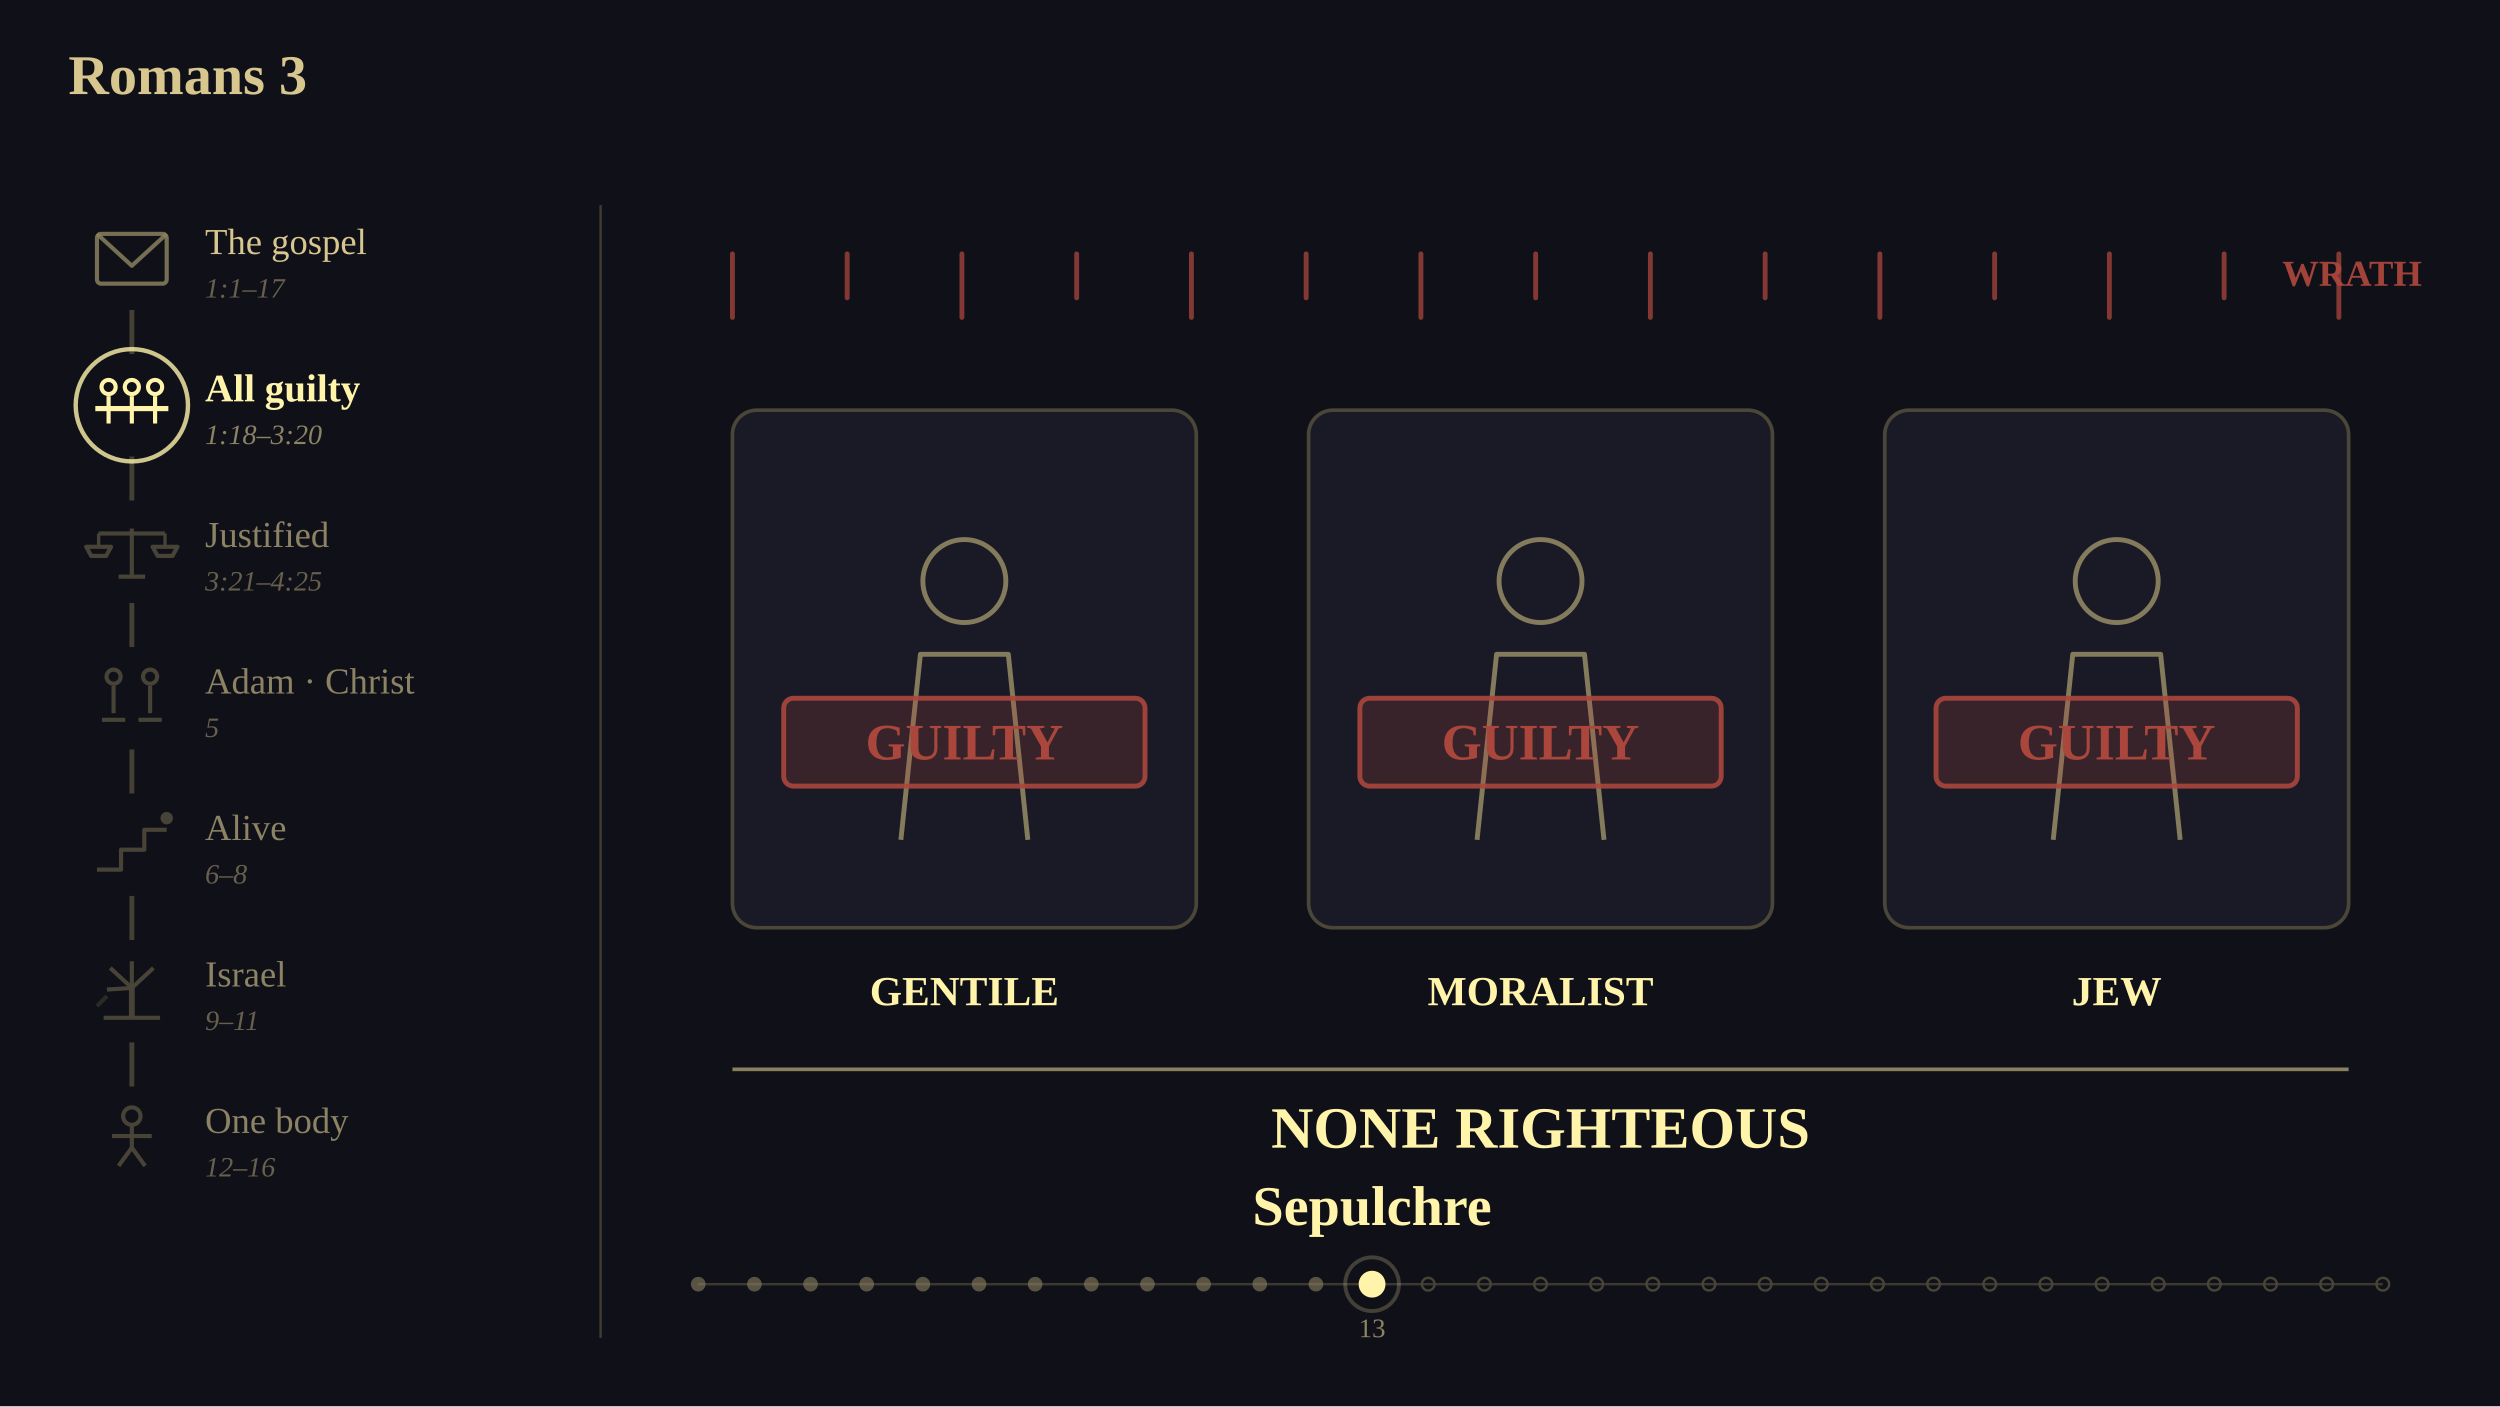
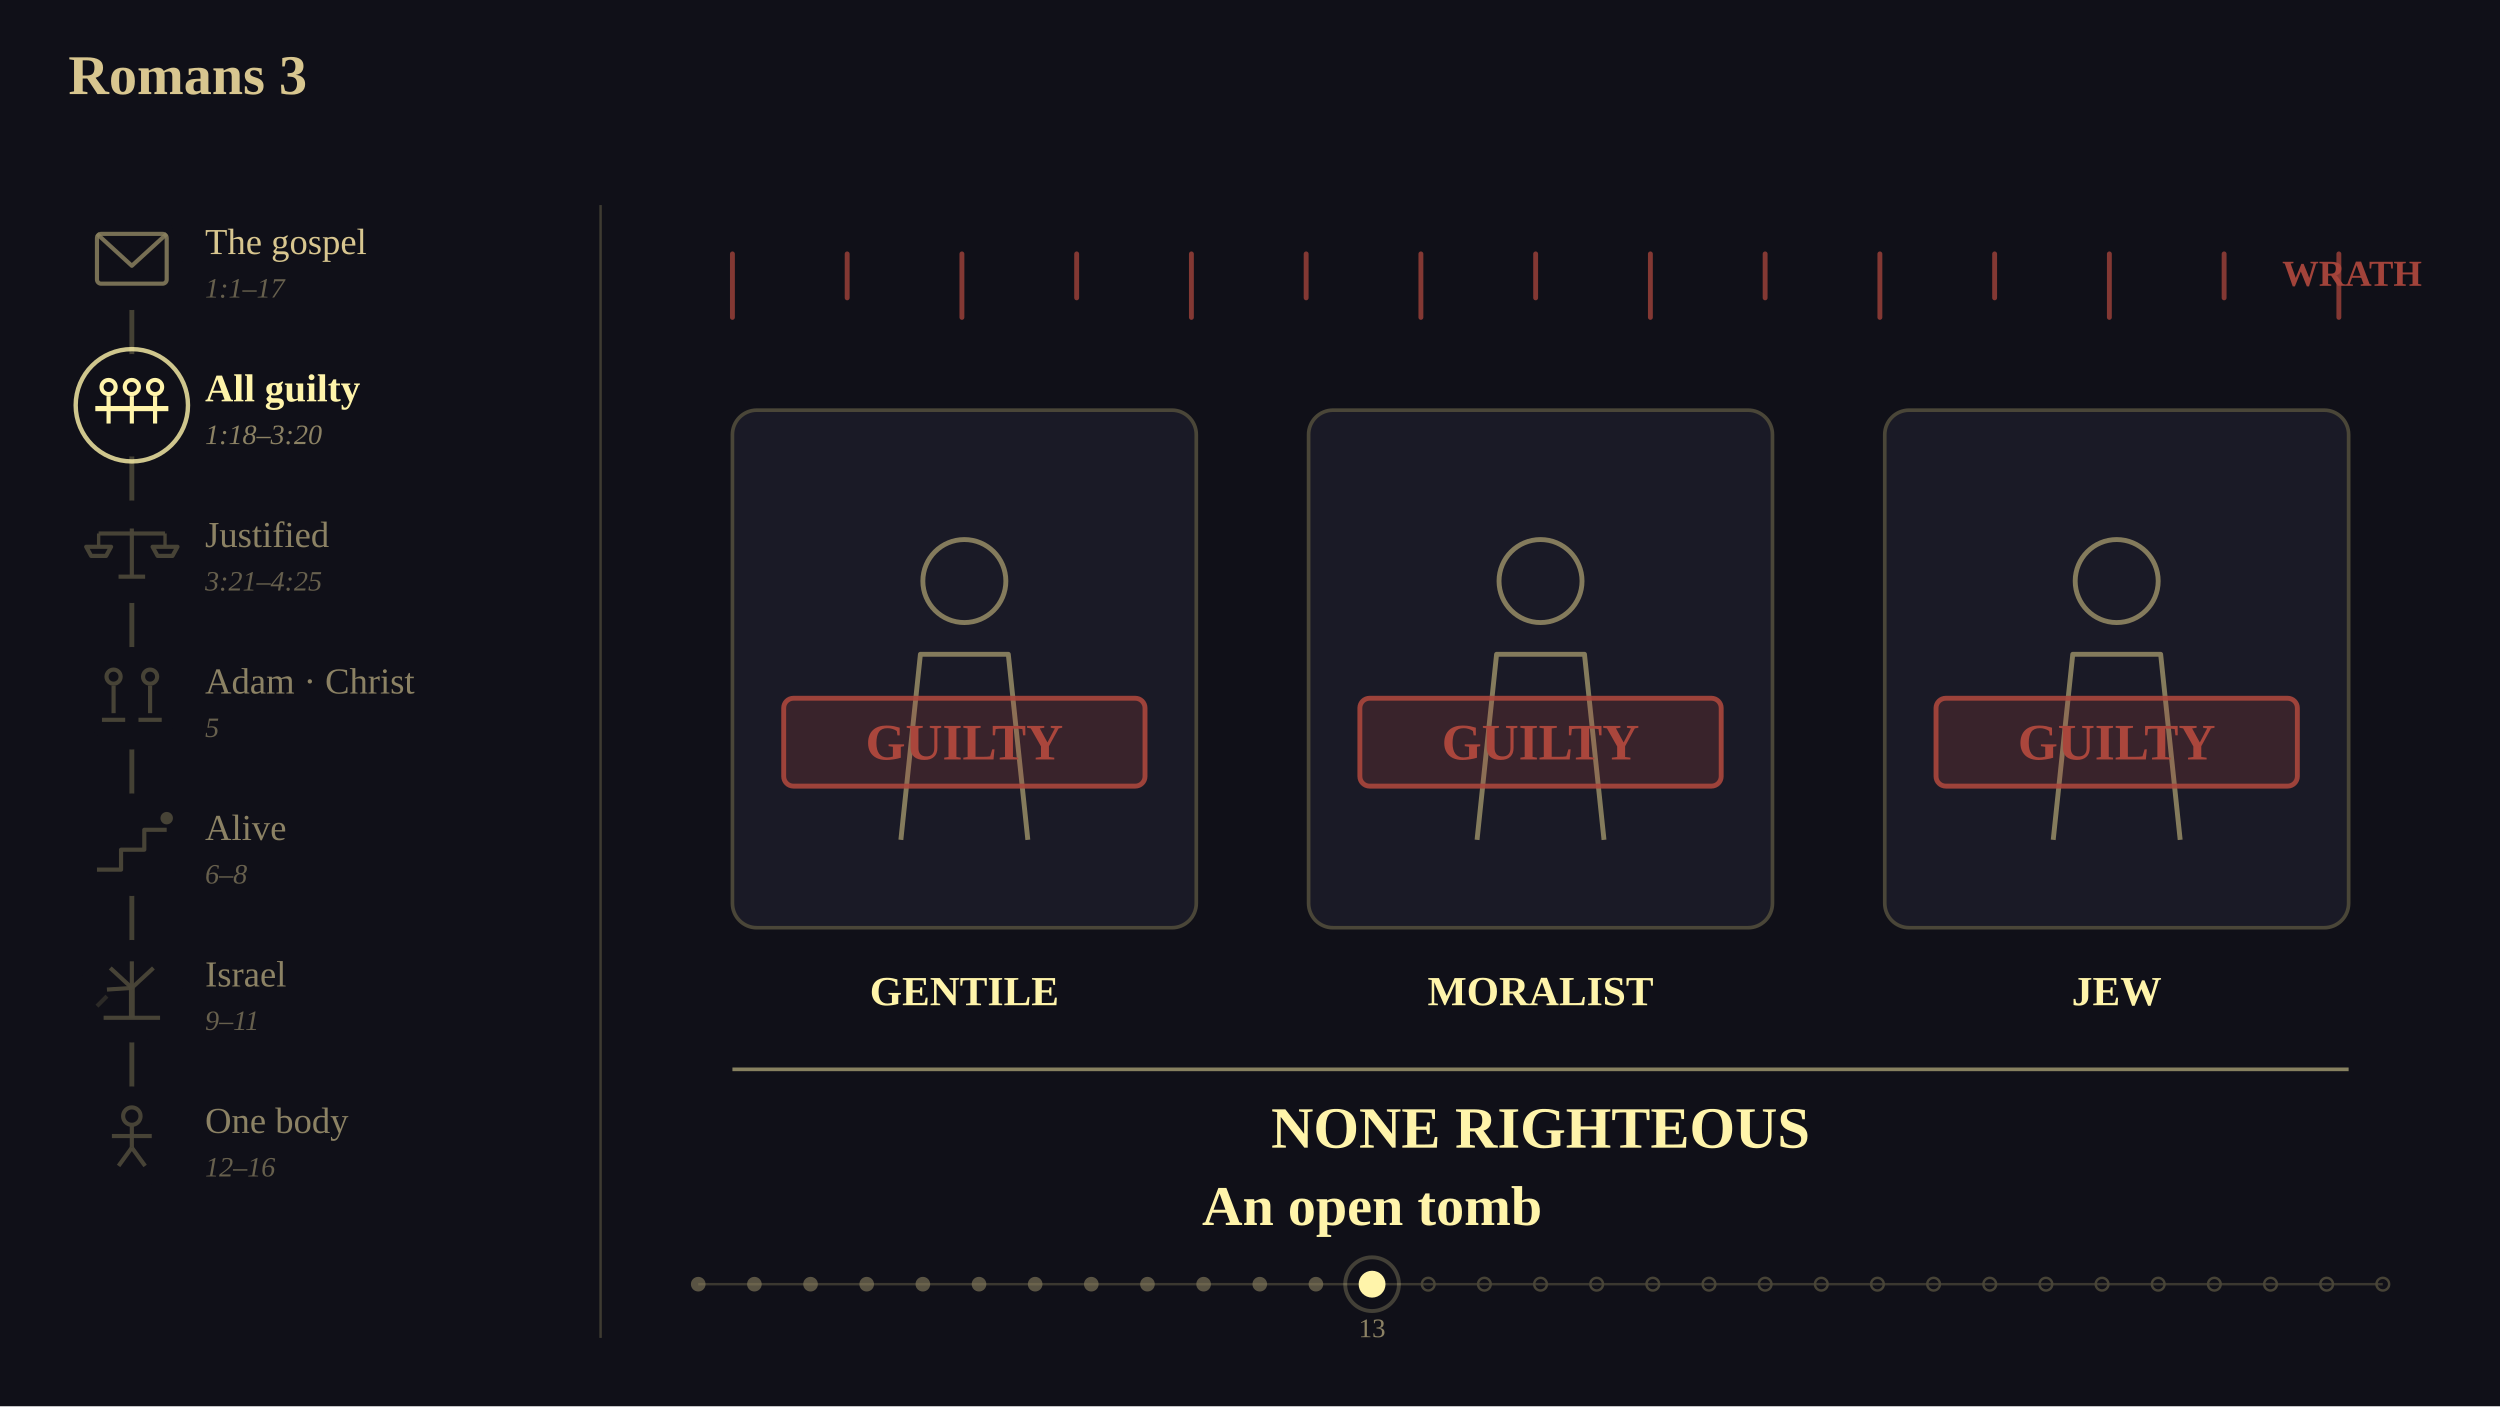
<svg xmlns="http://www.w3.org/2000/svg" viewBox="0 0 1024 576" width="1024" height="576" font-family="Georgia, 'Times New Roman', serif">
  <rect x="0" y="0" width="1024" height="576" fill="rgb(16,16,24)" />
  <text x="28" y="24" font-size="23" text-anchor="start" dominant-baseline="text-before-edge" fill="rgb(216,198,143)" font-family="Georgia, 'Times New Roman', serif" font-weight="bold">Romans 3</text>
  <line x1="54" y1="106" x2="54" y2="466" stroke="rgb(74,70,56)" stroke-width="2" stroke-opacity="0.898" />
  <circle cx="54" cy="106" r="21" fill="rgb(16,16,24)" />
  <rect x="39.72" y="95.8" width="28.56" height="20.4" rx="1.7" fill="none" stroke="rgb(138,129,95)" stroke-width="1.7" stroke-opacity="0.847" />
  <polyline points="39.72,95.8 54,108.86 68.28,95.8" stroke-linejoin="round" fill="none" stroke="rgb(138,129,95)" stroke-width="1.7" stroke-opacity="0.847" />
  <text x="84" y="99" font-size="15" text-anchor="start" dominant-baseline="central" fill="rgb(216,198,143)" font-family="Georgia, 'Times New Roman', serif">The gospel</text>
  <text x="84" y="118" font-size="11.5" text-anchor="start" dominant-baseline="central" fill="rgb(140,130,100)" font-family="Georgia, 'Times New Roman', serif" fill-opacity="0.698" font-style="italic">1:1–17</text>
  <circle cx="54" cy="166" r="21" fill="rgb(16,16,24)" />
  <circle cx="44.48" cy="158.52" r="2.89" fill="none" stroke="rgb(255,244,170)" stroke-width="1.7" />
  <line x1="44.48" y1="162.26" x2="44.48" y2="173.48" stroke="rgb(255,244,170)" stroke-width="1.7" />
  <circle cx="54" cy="158.52" r="2.89" fill="none" stroke="rgb(255,244,170)" stroke-width="1.7" />
  <line x1="54" y1="162.26" x2="54" y2="173.48" stroke="rgb(255,244,170)" stroke-width="1.7" />
  <circle cx="63.52" cy="158.52" r="2.89" fill="none" stroke="rgb(255,244,170)" stroke-width="1.7" />
  <line x1="63.52" y1="162.26" x2="63.52" y2="173.48" stroke="rgb(255,244,170)" stroke-width="1.7" />
  <line x1="39.04" y1="167.36" x2="68.96" y2="167.36" stroke="rgb(255,244,170)" stroke-width="2.12" />
  <ellipse cx="54" cy="166" rx="23" ry="23" fill="none" stroke="rgb(255,244,170)" stroke-width="1.8" stroke-opacity="0.800" />
  <text x="84" y="159" font-size="16" text-anchor="start" dominant-baseline="central" fill="rgb(255,244,170)" font-family="Georgia, 'Times New Roman', serif" font-weight="bold">All guilty</text>
  <text x="84" y="178" font-size="11.5" text-anchor="start" dominant-baseline="central" fill="rgb(140,130,100)" font-family="Georgia, 'Times New Roman', serif" font-style="italic">1:18–3:20</text>
  <circle cx="54" cy="226" r="21" fill="rgb(16,16,24)" />
  <line x1="54" y1="216.48" x2="54" y2="236.2" stroke="rgb(74,70,56)" stroke-width="1.7" stroke-opacity="0.949" />
  <line x1="48.56" y1="236.2" x2="59.44" y2="236.2" stroke="rgb(74,70,56)" stroke-width="1.7" stroke-opacity="0.949" />
  <line x1="40.4" y1="218.52" x2="67.6" y2="218.52" stroke="rgb(74,70,56)" stroke-width="1.7" stroke-opacity="0.949" />
  <line x1="40.4" y1="218.52" x2="40.4" y2="223.96" stroke="rgb(74,70,56)" stroke-width="1.36" stroke-opacity="0.949" />
  <polygon points="35.3,223.96 45.5,223.96 43.46,227.7 37.34,227.7" stroke-linejoin="round" fill="none" stroke="rgb(74,70,56)" stroke-width="1.7" stroke-opacity="0.949" />
  <line x1="67.6" y1="218.52" x2="67.6" y2="223.96" stroke="rgb(74,70,56)" stroke-width="1.36" stroke-opacity="0.949" />
  <polygon points="62.5,223.96 72.7,223.96 70.66,227.7 64.54,227.7" stroke-linejoin="round" fill="none" stroke="rgb(74,70,56)" stroke-width="1.7" stroke-opacity="0.949" />
  <text x="84" y="219" font-size="15" text-anchor="start" dominant-baseline="central" fill="rgb(140,130,100)" font-family="Georgia, 'Times New Roman', serif">Justified</text>
  <text x="84" y="238" font-size="11.5" text-anchor="start" dominant-baseline="central" fill="rgb(140,130,100)" font-family="Georgia, 'Times New Roman', serif" fill-opacity="0.698" font-style="italic">3:21–4:25</text>
  <circle cx="54" cy="286" r="21" fill="rgb(16,16,24)" />
  <circle cx="46.52" cy="277.16" r="2.89" fill="none" stroke="rgb(74,70,56)" stroke-width="1.7" stroke-opacity="0.949" />
  <line x1="46.52" y1="280.9" x2="46.52" y2="292.12" stroke="rgb(74,70,56)" stroke-width="1.7" stroke-opacity="0.949" />
  <line x1="41.76" y1="294.84" x2="51.28" y2="294.84" stroke="rgb(74,70,56)" stroke-width="1.7" stroke-opacity="0.949" />
  <circle cx="61.48" cy="277.16" r="2.89" fill="none" stroke="rgb(74,70,56)" stroke-width="1.7" stroke-opacity="0.949" />
  <line x1="61.48" y1="280.9" x2="61.48" y2="292.12" stroke="rgb(74,70,56)" stroke-width="1.7" stroke-opacity="0.949" />
  <line x1="56.72" y1="294.84" x2="66.24" y2="294.84" stroke="rgb(74,70,56)" stroke-width="1.7" stroke-opacity="0.949" />
  <text x="84" y="279" font-size="15" text-anchor="start" dominant-baseline="central" fill="rgb(140,130,100)" font-family="Georgia, 'Times New Roman', serif">Adam · Christ</text>
  <text x="84" y="298" font-size="11.5" text-anchor="start" dominant-baseline="central" fill="rgb(140,130,100)" font-family="Georgia, 'Times New Roman', serif" fill-opacity="0.698" font-style="italic">5</text>
  <circle cx="54" cy="346" r="21" fill="rgb(16,16,24)" />
  <polyline points="39.72,356.2 49.58,356.2 49.58,348.04 59.1,348.04 59.1,339.88 68.28,339.88" stroke-linejoin="round" fill="none" stroke="rgb(74,70,56)" stroke-width="1.7" stroke-opacity="0.949" />
  <circle cx="68.28" cy="335.12" r="2.55" fill="rgb(74,70,56)" fill-opacity="0.949" />
  <text x="84" y="339" font-size="15" text-anchor="start" dominant-baseline="central" fill="rgb(140,130,100)" font-family="Georgia, 'Times New Roman', serif">Alive</text>
  <text x="84" y="358" font-size="11.5" text-anchor="start" dominant-baseline="central" fill="rgb(140,130,100)" font-family="Georgia, 'Times New Roman', serif" fill-opacity="0.698" font-style="italic">6–8</text>
  <circle cx="54" cy="406" r="21" fill="rgb(16,16,24)" />
  <line x1="54" y1="416.88" x2="54" y2="404.64" stroke="rgb(74,70,56)" stroke-width="2.38" stroke-opacity="0.949" />
  <line x1="42.44" y1="416.88" x2="65.56" y2="416.88" stroke="rgb(74,70,56)" stroke-width="1.7" stroke-opacity="0.949" />
  <line x1="54" y1="404.64" x2="45.16" y2="396.48" stroke="rgb(74,70,56)" stroke-width="1.7" stroke-opacity="0.949" />
  <line x1="54" y1="404.64" x2="54" y2="393.76" stroke="rgb(74,70,56)" stroke-width="1.7" stroke-opacity="0.949" />
  <line x1="54" y1="404.64" x2="62.84" y2="396.48" stroke="rgb(74,70,56)" stroke-width="1.7" stroke-opacity="0.949" />
  <line x1="54" y1="404.64" x2="43.8" y2="405.32" stroke="rgb(74,70,56)" stroke-width="1.7" stroke-opacity="0.949" />
  <line x1="43.8" y1="408.04" x2="39.72" y2="412.12" stroke="rgb(74,70,56)" stroke-width="1.7" stroke-opacity="0.498" />
  <text x="84" y="399" font-size="15" text-anchor="start" dominant-baseline="central" fill="rgb(140,130,100)" font-family="Georgia, 'Times New Roman', serif">Israel</text>
  <text x="84" y="418" font-size="11.5" text-anchor="start" dominant-baseline="central" fill="rgb(140,130,100)" font-family="Georgia, 'Times New Roman', serif" fill-opacity="0.698" font-style="italic">9–11</text>
  <circle cx="54" cy="466" r="21" fill="rgb(16,16,24)" />
  <circle cx="54" cy="457.16" r="3.57" fill="none" stroke="rgb(74,70,56)" stroke-width="1.7" stroke-opacity="0.949" />
  <line x1="54" y1="461.24" x2="54" y2="470.08" stroke="rgb(74,70,56)" stroke-width="1.7" stroke-opacity="0.949" />
  <line x1="45.84" y1="465.32" x2="62.16" y2="465.32" stroke="rgb(74,70,56)" stroke-width="1.7" stroke-opacity="0.949" />
  <line x1="54" y1="470.08" x2="48.56" y2="477.56" stroke="rgb(74,70,56)" stroke-width="1.7" stroke-opacity="0.949" />
  <line x1="54" y1="470.08" x2="59.44" y2="477.56" stroke="rgb(74,70,56)" stroke-width="1.7" stroke-opacity="0.949" />
  <text x="84" y="459" font-size="15" text-anchor="start" dominant-baseline="central" fill="rgb(140,130,100)" font-family="Georgia, 'Times New Roman', serif">One body</text>
  <text x="84" y="478" font-size="11.5" text-anchor="start" dominant-baseline="central" fill="rgb(140,130,100)" font-family="Georgia, 'Times New Roman', serif" fill-opacity="0.698" font-style="italic">12–16</text>
  <line x1="246" y1="84" x2="246" y2="548" stroke="rgb(74,70,56)" stroke-width="1" stroke-opacity="0.800" />
  <line x1="300" y1="104" x2="300" y2="130" stroke="rgb(170,70,60)" stroke-width="2" stroke-opacity="0.749" stroke-linecap="round" />
  <line x1="347" y1="104" x2="347" y2="122" stroke="rgb(170,70,60)" stroke-width="2" stroke-opacity="0.749" stroke-linecap="round" />
  <line x1="394" y1="104" x2="394" y2="130" stroke="rgb(170,70,60)" stroke-width="2" stroke-opacity="0.749" stroke-linecap="round" />
  <line x1="441" y1="104" x2="441" y2="122" stroke="rgb(170,70,60)" stroke-width="2" stroke-opacity="0.749" stroke-linecap="round" />
  <line x1="488" y1="104" x2="488" y2="130" stroke="rgb(170,70,60)" stroke-width="2" stroke-opacity="0.749" stroke-linecap="round" />
  <line x1="535" y1="104" x2="535" y2="122" stroke="rgb(170,70,60)" stroke-width="2" stroke-opacity="0.749" stroke-linecap="round" />
  <line x1="582" y1="104" x2="582" y2="130" stroke="rgb(170,70,60)" stroke-width="2" stroke-opacity="0.749" stroke-linecap="round" />
  <line x1="629" y1="104" x2="629" y2="122" stroke="rgb(170,70,60)" stroke-width="2" stroke-opacity="0.749" stroke-linecap="round" />
  <line x1="676" y1="104" x2="676" y2="130" stroke="rgb(170,70,60)" stroke-width="2" stroke-opacity="0.749" stroke-linecap="round" />
  <line x1="723" y1="104" x2="723" y2="122" stroke="rgb(170,70,60)" stroke-width="2" stroke-opacity="0.749" stroke-linecap="round" />
  <line x1="770" y1="104" x2="770" y2="130" stroke="rgb(170,70,60)" stroke-width="2" stroke-opacity="0.749" stroke-linecap="round" />
  <line x1="817" y1="104" x2="817" y2="122" stroke="rgb(170,70,60)" stroke-width="2" stroke-opacity="0.749" stroke-linecap="round" />
  <line x1="864" y1="104" x2="864" y2="130" stroke="rgb(170,70,60)" stroke-width="2" stroke-opacity="0.749" stroke-linecap="round" />
  <line x1="911" y1="104" x2="911" y2="122" stroke="rgb(170,70,60)" stroke-width="2" stroke-opacity="0.749" stroke-linecap="round" />
  <line x1="958" y1="104" x2="958" y2="130" stroke="rgb(170,70,60)" stroke-width="2" stroke-opacity="0.749" stroke-linecap="round" />
  <text x="992" y="112" font-size="15" text-anchor="end" dominant-baseline="central" fill="rgb(170,70,60)" font-family="Georgia, 'Times New Roman', serif" fill-opacity="0.949" font-weight="bold">WRATH</text>
  <rect x="300" y="168" width="190" height="212" rx="10" fill="rgb(26,26,38)" stroke="rgb(74,70,56)" stroke-width="1.5" />
  <circle cx="395" cy="238" r="17" fill="none" stroke="rgb(138,129,95)" stroke-width="2" stroke-opacity="0.949" />
  <polyline points="369,344 377,268 413,268 421,344" stroke-linejoin="round" fill="none" stroke="rgb(138,129,95)" stroke-width="2" stroke-opacity="0.949" />
  <text x="395" y="406" font-size="17" text-anchor="middle" dominant-baseline="central" fill="rgb(255,244,170)" font-family="Georgia, 'Times New Roman', serif" font-weight="bold">GENTILE</text>
  <rect x="321" y="286" width="148" height="36" rx="4" fill="rgb(170,70,60)" fill-opacity="0.220" stroke="rgb(170,70,60)" stroke-width="2" stroke-opacity="0.898" />
  <text x="395" y="304" font-size="21" text-anchor="middle" dominant-baseline="central" fill="rgb(170,70,60)" font-family="Georgia, 'Times New Roman', serif" font-weight="bold">GUILTY</text>
  <rect x="536" y="168" width="190" height="212" rx="10" fill="rgb(26,26,38)" stroke="rgb(74,70,56)" stroke-width="1.5" />
  <circle cx="631" cy="238" r="17" fill="none" stroke="rgb(138,129,95)" stroke-width="2" stroke-opacity="0.949" />
  <polyline points="605,344 613,268 649,268 657,344" stroke-linejoin="round" fill="none" stroke="rgb(138,129,95)" stroke-width="2" stroke-opacity="0.949" />
  <text x="631" y="406" font-size="17" text-anchor="middle" dominant-baseline="central" fill="rgb(255,244,170)" font-family="Georgia, 'Times New Roman', serif" font-weight="bold">MORALIST</text>
  <rect x="557" y="286" width="148" height="36" rx="4" fill="rgb(170,70,60)" fill-opacity="0.220" stroke="rgb(170,70,60)" stroke-width="2" stroke-opacity="0.898" />
  <text x="631" y="304" font-size="21" text-anchor="middle" dominant-baseline="central" fill="rgb(170,70,60)" font-family="Georgia, 'Times New Roman', serif" font-weight="bold">GUILTY</text>
  <rect x="772" y="168" width="190" height="212" rx="10" fill="rgb(26,26,38)" stroke="rgb(74,70,56)" stroke-width="1.5" />
  <circle cx="867" cy="238" r="17" fill="none" stroke="rgb(138,129,95)" stroke-width="2" stroke-opacity="0.949" />
  <polyline points="841,344 849,268 885,268 893,344" stroke-linejoin="round" fill="none" stroke="rgb(138,129,95)" stroke-width="2" stroke-opacity="0.949" />
  <text x="867" y="406" font-size="17" text-anchor="middle" dominant-baseline="central" fill="rgb(255,244,170)" font-family="Georgia, 'Times New Roman', serif" font-weight="bold">JEW</text>
  <rect x="793" y="286" width="148" height="36" rx="4" fill="rgb(170,70,60)" fill-opacity="0.220" stroke="rgb(170,70,60)" stroke-width="2" stroke-opacity="0.898" />
  <text x="867" y="304" font-size="21" text-anchor="middle" dominant-baseline="central" fill="rgb(170,70,60)" font-family="Georgia, 'Times New Roman', serif" font-weight="bold">GUILTY</text>
  <line x1="300" y1="438" x2="962" y2="438" stroke="rgb(255,244,170)" stroke-width="1.5" stroke-opacity="0.498" />
  <text x="631" y="462" font-size="24" text-anchor="middle" dominant-baseline="central" fill="rgb(255,244,170)" font-family="Georgia, 'Times New Roman', serif" font-weight="bold">NONE RIGHTEOUS</text>
  <line x1="286" y1="526" x2="976" y2="526" stroke="rgb(74,70,56)" stroke-width="1" stroke-opacity="0.749" />
  <circle cx="286" cy="526" r="3" fill="rgb(138,129,95)" fill-opacity="0.600" />
  <circle cx="309" cy="526" r="3" fill="rgb(138,129,95)" fill-opacity="0.600" />
  <circle cx="332" cy="526" r="3" fill="rgb(138,129,95)" fill-opacity="0.600" />
  <circle cx="355" cy="526" r="3" fill="rgb(138,129,95)" fill-opacity="0.600" />
  <circle cx="378" cy="526" r="3" fill="rgb(138,129,95)" fill-opacity="0.600" />
  <circle cx="401" cy="526" r="3" fill="rgb(138,129,95)" fill-opacity="0.600" />
  <circle cx="424" cy="526" r="3" fill="rgb(138,129,95)" fill-opacity="0.600" />
  <circle cx="447" cy="526" r="3" fill="rgb(138,129,95)" fill-opacity="0.600" />
  <circle cx="470" cy="526" r="3" fill="rgb(138,129,95)" fill-opacity="0.600" />
  <circle cx="493" cy="526" r="3" fill="rgb(138,129,95)" fill-opacity="0.600" />
  <circle cx="516" cy="526" r="3" fill="rgb(138,129,95)" fill-opacity="0.600" />
  <circle cx="539" cy="526" r="3" fill="rgb(138,129,95)" fill-opacity="0.600" />
  <circle cx="585" cy="526" r="2.6" fill="none" stroke="rgb(74,70,56)" stroke-width="1" stroke-opacity="0.949" />
  <circle cx="608" cy="526" r="2.6" fill="none" stroke="rgb(74,70,56)" stroke-width="1" stroke-opacity="0.949" />
  <circle cx="631" cy="526" r="2.6" fill="none" stroke="rgb(74,70,56)" stroke-width="1" stroke-opacity="0.949" />
  <circle cx="654" cy="526" r="2.6" fill="none" stroke="rgb(74,70,56)" stroke-width="1" stroke-opacity="0.949" />
  <circle cx="677" cy="526" r="2.6" fill="none" stroke="rgb(74,70,56)" stroke-width="1" stroke-opacity="0.949" />
  <circle cx="700" cy="526" r="2.6" fill="none" stroke="rgb(74,70,56)" stroke-width="1" stroke-opacity="0.949" />
  <circle cx="723" cy="526" r="2.6" fill="none" stroke="rgb(74,70,56)" stroke-width="1" stroke-opacity="0.949" />
  <circle cx="746" cy="526" r="2.6" fill="none" stroke="rgb(74,70,56)" stroke-width="1" stroke-opacity="0.949" />
  <circle cx="769" cy="526" r="2.6" fill="none" stroke="rgb(74,70,56)" stroke-width="1" stroke-opacity="0.949" />
  <circle cx="792" cy="526" r="2.6" fill="none" stroke="rgb(74,70,56)" stroke-width="1" stroke-opacity="0.949" />
  <circle cx="815" cy="526" r="2.6" fill="none" stroke="rgb(74,70,56)" stroke-width="1" stroke-opacity="0.949" />
  <circle cx="838" cy="526" r="2.6" fill="none" stroke="rgb(74,70,56)" stroke-width="1" stroke-opacity="0.949" />
  <circle cx="861" cy="526" r="2.6" fill="none" stroke="rgb(74,70,56)" stroke-width="1" stroke-opacity="0.949" />
  <circle cx="884" cy="526" r="2.6" fill="none" stroke="rgb(74,70,56)" stroke-width="1" stroke-opacity="0.949" />
  <circle cx="907" cy="526" r="2.6" fill="none" stroke="rgb(74,70,56)" stroke-width="1" stroke-opacity="0.949" />
  <circle cx="930" cy="526" r="2.6" fill="none" stroke="rgb(74,70,56)" stroke-width="1" stroke-opacity="0.949" />
  <circle cx="953" cy="526" r="2.6" fill="none" stroke="rgb(74,70,56)" stroke-width="1" stroke-opacity="0.949" />
  <circle cx="976" cy="526" r="2.6" fill="none" stroke="rgb(74,70,56)" stroke-width="1" stroke-opacity="0.949" />
  <circle cx="562" cy="526" r="5.5" fill="rgb(255,244,170)" />
  <ellipse cx="562" cy="526" rx="11" ry="11" fill="none" stroke="rgb(255,244,170)" stroke-width="1.6" stroke-opacity="0.212">
    <animate attributeName="stroke-opacity" values="0.212;0.847;0.610;0.847" dur="0.8s" begin="0s" fill="freeze" calcMode="spline" keyTimes="0;0.35;0.7;1" keySplines="0.42 0 0.58 1;0.42 0 0.58 1;0.42 0 0.58 1" />
  </ellipse>
  <text x="562" y="544" font-size="11" text-anchor="middle" dominant-baseline="central" fill="rgb(140,130,100)" font-family="Georgia, 'Times New Roman', serif">13</text>
-   <text x="562" y="494" font-size="23" text-anchor="middle" dominant-baseline="central" fill="rgb(255,244,170)" font-family="Georgia, 'Times New Roman', serif" font-weight="bold">Sepulchre</text>
+   <text x="562" y="494" font-size="23" text-anchor="middle" dominant-baseline="central" fill="rgb(255,244,170)" font-family="Georgia, 'Times New Roman', serif" font-weight="bold">An open tomb</text>
</svg>
